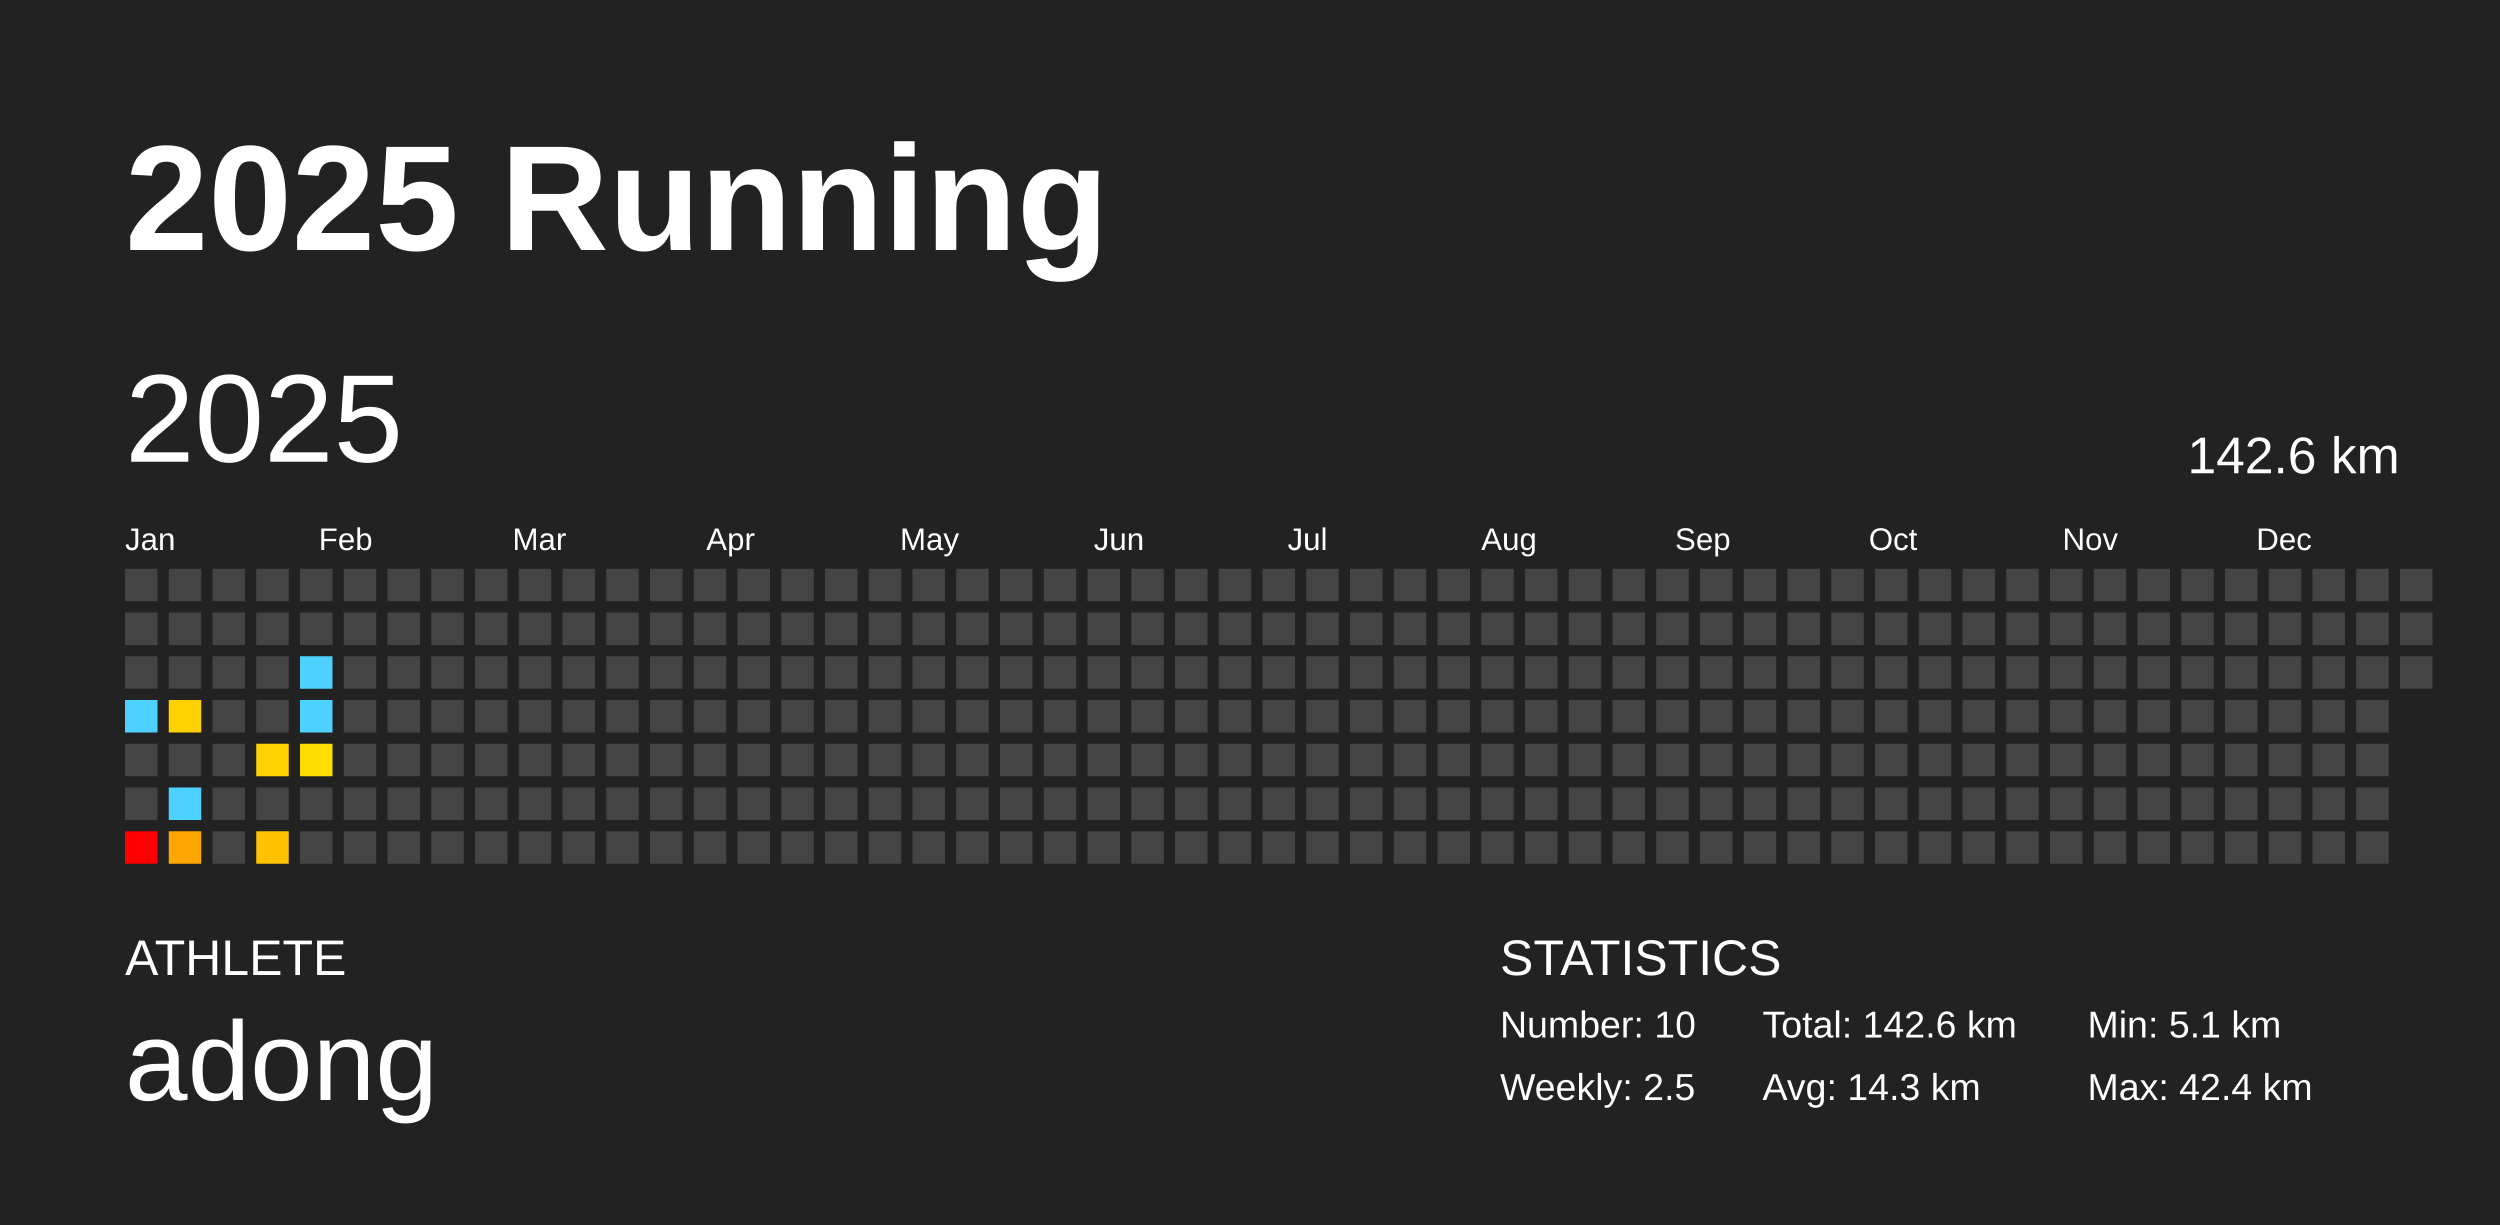
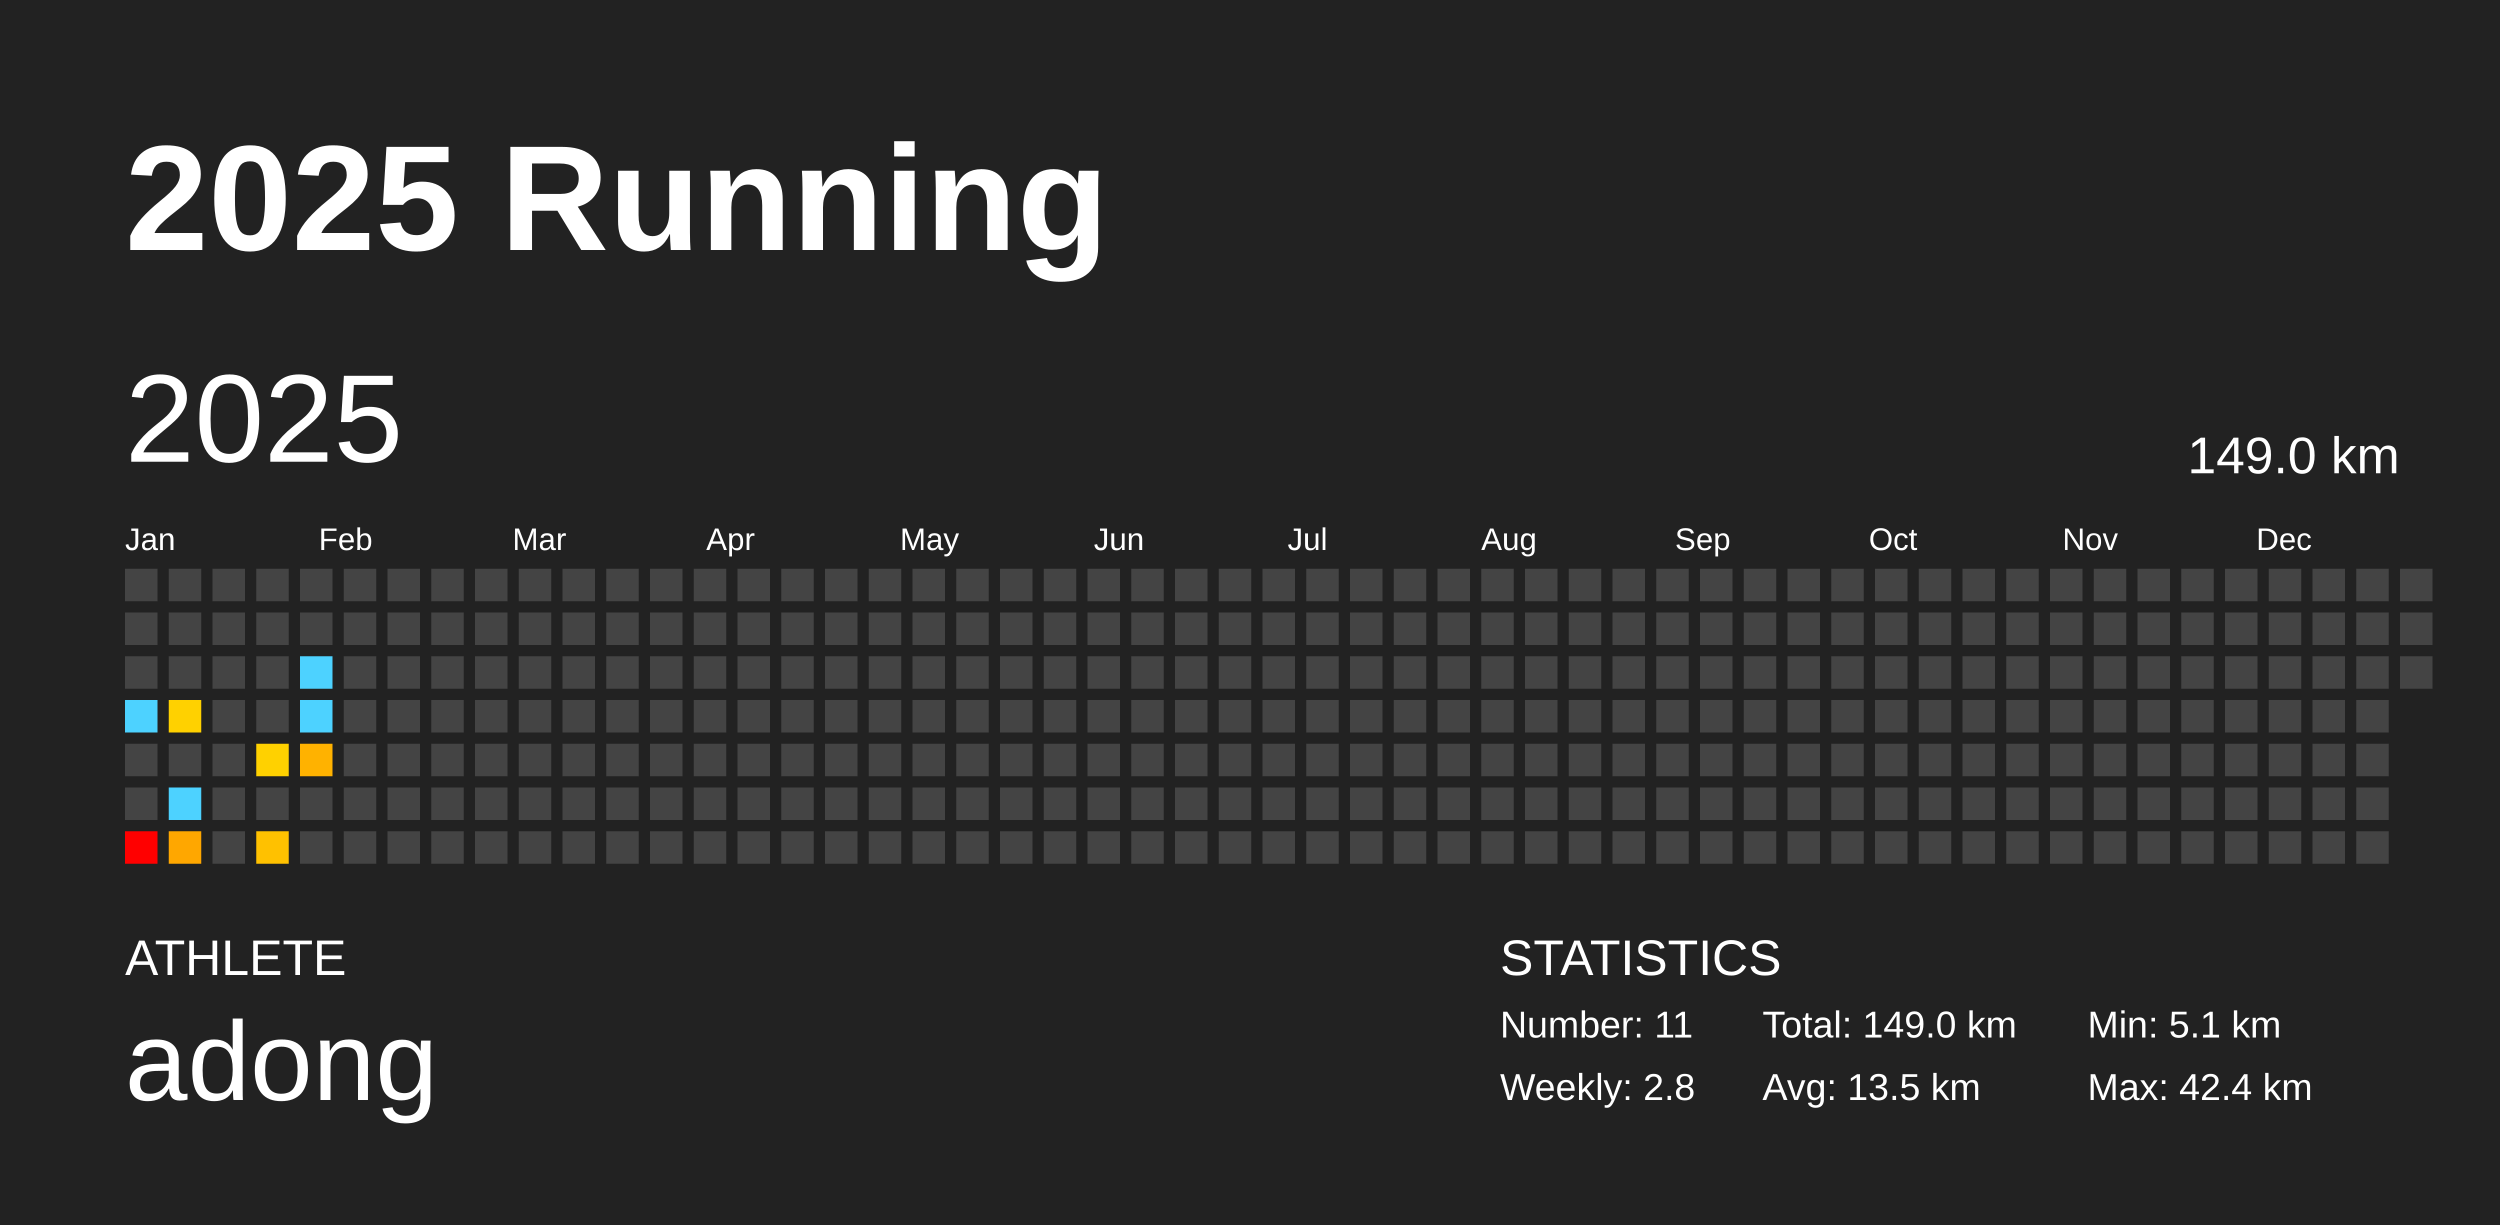
<svg xmlns="http://www.w3.org/2000/svg" baseProfile="full" height="98mm" version="1.1" viewBox="0,0,200,98" width="200mm">
  <defs />
  <rect fill="#222222" height="98" width="200" x="0" y="0" />
  <text fill="#FFFFFF" style="font-size:12px; font-family:Arial; font-weight:bold;" x="10" y="20">2025 Running</text>
  <text fill="#FFFFFF" style="font-size:4px; font-family:Arial" x="10" y="78">ATHLETE</text>
  <text fill="#FFFFFF" style="font-size:9px; font-family:Arial" x="10" y="88">adong</text>
  <text fill="#FFFFFF" style="font-size:4px; font-family:Arial" x="120" y="78">STATISTICS</text>
-   <text fill="#FFFFFF" style="font-size:3px; font-family:Arial" x="120" y="83">Number: 10</text>
-   <text fill="#FFFFFF" style="font-size:3px; font-family:Arial" x="120" y="88">Weekly: 2.5</text>
-   <text fill="#FFFFFF" style="font-size:3px; font-family:Arial" x="141" y="83">Total: 142.6 km</text>
-   <text fill="#FFFFFF" style="font-size:3px; font-family:Arial" x="141" y="88">Avg: 14.3 km</text>
+   <text fill="#FFFFFF" style="font-size:3px; font-family:Arial" x="120" y="83">Number: 11</text>
+   <text fill="#FFFFFF" style="font-size:3px; font-family:Arial" x="120" y="88">Weekly: 2.8</text>
+   <text fill="#FFFFFF" style="font-size:3px; font-family:Arial" x="141" y="83">Total: 149.0 km</text>
+   <text fill="#FFFFFF" style="font-size:3px; font-family:Arial" x="141" y="88">Avg: 13.5 km</text>
  <text fill="#FFFFFF" style="font-size:3px; font-family:Arial" x="167" y="83">Min: 5.1 km</text>
  <text fill="#FFFFFF" style="font-size:3px; font-family:Arial" x="167" y="88">Max: 42.4 km</text>
  <text dominant-baseline="hanging" fill="#FFFFFF" style="font-size:10.0px; font-family:Arial;" x="10" y="30">2025</text>
-   <text dominant-baseline="hanging" fill="#FFFFFF" style="font-size:4.125px; font-family:Arial;" x="175" y="35">142.6 km</text>
+   <text dominant-baseline="hanging" fill="#FFFFFF" style="font-size:4.125px; font-family:Arial;" x="175" y="35">149.0 km</text>
  <text fill="#FFFFFF" style="font-size:2.5px; font-family:Arial" x="10.0" y="44">Jan</text>
  <text fill="#FFFFFF" style="font-size:2.5px; font-family:Arial" x="25.5" y="44">Feb</text>
  <text fill="#FFFFFF" style="font-size:2.5px; font-family:Arial" x="41.0" y="44">Mar</text>
  <text fill="#FFFFFF" style="font-size:2.5px; font-family:Arial" x="56.5" y="44">Apr</text>
  <text fill="#FFFFFF" style="font-size:2.5px; font-family:Arial" x="72.0" y="44">May</text>
  <text fill="#FFFFFF" style="font-size:2.5px; font-family:Arial" x="87.5" y="44">Jun</text>
  <text fill="#FFFFFF" style="font-size:2.5px; font-family:Arial" x="103.0" y="44">Jul</text>
  <text fill="#FFFFFF" style="font-size:2.5px; font-family:Arial" x="118.5" y="44">Aug</text>
  <text fill="#FFFFFF" style="font-size:2.5px; font-family:Arial" x="134.0" y="44">Sep</text>
  <text fill="#FFFFFF" style="font-size:2.5px; font-family:Arial" x="149.5" y="44">Oct</text>
  <text fill="#FFFFFF" style="font-size:2.5px; font-family:Arial" x="165.0" y="44">Nov</text>
  <text fill="#FFFFFF" style="font-size:2.5px; font-family:Arial" x="180.5" y="44">Dec</text>
  <rect fill="#444444" height="2.6" width="2.6" x="10.0" y="45.5" />
  <rect fill="#444444" height="2.6" width="2.6" x="10.0" y="49.0" />
  <rect fill="#444444" height="2.6" width="2.6" x="10.0" y="52.5" />
  <rect fill="#4dd2ff" height="2.6" width="2.6" x="10.0" y="56.0" />
  <rect fill="#444444" height="2.6" width="2.6" x="10.0" y="59.5" />
  <rect fill="#444444" height="2.6" width="2.6" x="10.0" y="63.0" />
  <rect fill="red" height="2.6" width="2.6" x="10.0" y="66.5" />
  <rect fill="#444444" height="2.6" width="2.6" x="13.5" y="45.5" />
  <rect fill="#444444" height="2.6" width="2.6" x="13.5" y="49.0" />
  <rect fill="#444444" height="2.6" width="2.6" x="13.5" y="52.5" />
  <rect fill="#ffd100" height="2.6" width="2.6" x="13.5" y="56.0" />
  <rect fill="#444444" height="2.6" width="2.6" x="13.5" y="59.5" />
  <rect fill="#4dd2ff" height="2.6" width="2.6" x="13.5" y="63.0" />
  <rect fill="#ffa700" height="2.6" width="2.6" x="13.5" y="66.5" />
  <rect fill="#444444" height="2.6" width="2.6" x="17.0" y="45.5" />
  <rect fill="#444444" height="2.6" width="2.6" x="17.0" y="49.0" />
  <rect fill="#444444" height="2.6" width="2.6" x="17.0" y="52.5" />
  <rect fill="#444444" height="2.6" width="2.6" x="17.0" y="56.0" />
  <rect fill="#444444" height="2.6" width="2.6" x="17.0" y="59.5" />
  <rect fill="#444444" height="2.6" width="2.6" x="17.0" y="63.0" />
  <rect fill="#444444" height="2.6" width="2.6" x="17.0" y="66.5" />
  <rect fill="#444444" height="2.6" width="2.6" x="20.5" y="45.5" />
  <rect fill="#444444" height="2.6" width="2.6" x="20.5" y="49.0" />
  <rect fill="#444444" height="2.6" width="2.6" x="20.5" y="52.5" />
  <rect fill="#444444" height="2.6" width="2.6" x="20.5" y="56.0" />
  <rect fill="#ffd100" height="2.6" width="2.6" x="20.5" y="59.5" />
  <rect fill="#444444" height="2.6" width="2.6" x="20.5" y="63.0" />
  <rect fill="#ffc100" height="2.6" width="2.6" x="20.5" y="66.5" />
  <rect fill="#444444" height="2.6" width="2.6" x="24.0" y="45.5" />
  <rect fill="#444444" height="2.6" width="2.6" x="24.0" y="49.0" />
  <rect fill="#4dd2ff" height="2.6" width="2.6" x="24.0" y="52.5" />
  <rect fill="#4dd2ff" height="2.6" width="2.6" x="24.0" y="56.0" />
-   <rect fill="#ffdd00" height="2.6" width="2.6" x="24.0" y="59.5" />
+   <rect fill="#ffb200" height="2.6" width="2.6" x="24.0" y="59.5" />
  <rect fill="#444444" height="2.6" width="2.6" x="24.0" y="63.0" />
  <rect fill="#444444" height="2.6" width="2.6" x="24.0" y="66.5" />
  <rect fill="#444444" height="2.6" width="2.6" x="27.5" y="45.5" />
  <rect fill="#444444" height="2.6" width="2.6" x="27.5" y="49.0" />
  <rect fill="#444444" height="2.6" width="2.6" x="27.5" y="52.5" />
  <rect fill="#444444" height="2.6" width="2.6" x="27.5" y="56.0" />
  <rect fill="#444444" height="2.6" width="2.6" x="27.5" y="59.5" />
  <rect fill="#444444" height="2.6" width="2.6" x="27.5" y="63.0" />
  <rect fill="#444444" height="2.6" width="2.6" x="27.5" y="66.5" />
  <rect fill="#444444" height="2.6" width="2.6" x="31.0" y="45.5" />
  <rect fill="#444444" height="2.6" width="2.6" x="31.0" y="49.0" />
  <rect fill="#444444" height="2.6" width="2.6" x="31.0" y="52.5" />
  <rect fill="#444444" height="2.6" width="2.6" x="31.0" y="56.0" />
  <rect fill="#444444" height="2.6" width="2.6" x="31.0" y="59.5" />
  <rect fill="#444444" height="2.6" width="2.6" x="31.0" y="63.0" />
  <rect fill="#444444" height="2.6" width="2.6" x="31.0" y="66.5" />
  <rect fill="#444444" height="2.6" width="2.6" x="34.5" y="45.5" />
  <rect fill="#444444" height="2.6" width="2.6" x="34.5" y="49.0" />
  <rect fill="#444444" height="2.6" width="2.6" x="34.5" y="52.5" />
  <rect fill="#444444" height="2.6" width="2.6" x="34.5" y="56.0" />
  <rect fill="#444444" height="2.6" width="2.6" x="34.5" y="59.5" />
  <rect fill="#444444" height="2.6" width="2.6" x="34.5" y="63.0" />
  <rect fill="#444444" height="2.6" width="2.6" x="34.5" y="66.5" />
  <rect fill="#444444" height="2.6" width="2.6" x="38.0" y="45.5" />
  <rect fill="#444444" height="2.6" width="2.6" x="38.0" y="49.0" />
  <rect fill="#444444" height="2.6" width="2.6" x="38.0" y="52.5" />
  <rect fill="#444444" height="2.6" width="2.6" x="38.0" y="56.0" />
  <rect fill="#444444" height="2.6" width="2.6" x="38.0" y="59.5" />
  <rect fill="#444444" height="2.6" width="2.6" x="38.0" y="63.0" />
  <rect fill="#444444" height="2.6" width="2.6" x="38.0" y="66.5" />
  <rect fill="#444444" height="2.6" width="2.6" x="41.5" y="45.5" />
  <rect fill="#444444" height="2.6" width="2.6" x="41.5" y="49.0" />
  <rect fill="#444444" height="2.6" width="2.6" x="41.5" y="52.5" />
  <rect fill="#444444" height="2.6" width="2.6" x="41.5" y="56.0" />
  <rect fill="#444444" height="2.6" width="2.6" x="41.5" y="59.5" />
  <rect fill="#444444" height="2.6" width="2.6" x="41.5" y="63.0" />
  <rect fill="#444444" height="2.6" width="2.6" x="41.5" y="66.5" />
  <rect fill="#444444" height="2.6" width="2.6" x="45.0" y="45.5" />
  <rect fill="#444444" height="2.6" width="2.6" x="45.0" y="49.0" />
  <rect fill="#444444" height="2.6" width="2.6" x="45.0" y="52.5" />
  <rect fill="#444444" height="2.6" width="2.6" x="45.0" y="56.0" />
  <rect fill="#444444" height="2.6" width="2.6" x="45.0" y="59.5" />
  <rect fill="#444444" height="2.6" width="2.6" x="45.0" y="63.0" />
  <rect fill="#444444" height="2.6" width="2.6" x="45.0" y="66.5" />
  <rect fill="#444444" height="2.6" width="2.6" x="48.5" y="45.5" />
  <rect fill="#444444" height="2.6" width="2.6" x="48.5" y="49.0" />
  <rect fill="#444444" height="2.6" width="2.6" x="48.5" y="52.5" />
  <rect fill="#444444" height="2.6" width="2.6" x="48.5" y="56.0" />
  <rect fill="#444444" height="2.6" width="2.6" x="48.5" y="59.5" />
  <rect fill="#444444" height="2.6" width="2.6" x="48.5" y="63.0" />
  <rect fill="#444444" height="2.6" width="2.6" x="48.5" y="66.5" />
  <rect fill="#444444" height="2.6" width="2.6" x="52.0" y="45.5" />
  <rect fill="#444444" height="2.6" width="2.6" x="52.0" y="49.0" />
  <rect fill="#444444" height="2.6" width="2.6" x="52.0" y="52.5" />
  <rect fill="#444444" height="2.6" width="2.6" x="52.0" y="56.0" />
  <rect fill="#444444" height="2.6" width="2.6" x="52.0" y="59.5" />
  <rect fill="#444444" height="2.6" width="2.6" x="52.0" y="63.0" />
  <rect fill="#444444" height="2.6" width="2.6" x="52.0" y="66.5" />
  <rect fill="#444444" height="2.6" width="2.6" x="55.5" y="45.5" />
  <rect fill="#444444" height="2.6" width="2.6" x="55.5" y="49.0" />
  <rect fill="#444444" height="2.6" width="2.6" x="55.5" y="52.5" />
  <rect fill="#444444" height="2.6" width="2.6" x="55.5" y="56.0" />
  <rect fill="#444444" height="2.6" width="2.6" x="55.5" y="59.5" />
  <rect fill="#444444" height="2.6" width="2.6" x="55.5" y="63.0" />
  <rect fill="#444444" height="2.6" width="2.6" x="55.5" y="66.5" />
  <rect fill="#444444" height="2.6" width="2.6" x="59.0" y="45.5" />
  <rect fill="#444444" height="2.6" width="2.6" x="59.0" y="49.0" />
  <rect fill="#444444" height="2.6" width="2.6" x="59.0" y="52.5" />
  <rect fill="#444444" height="2.6" width="2.6" x="59.0" y="56.0" />
  <rect fill="#444444" height="2.6" width="2.6" x="59.0" y="59.5" />
  <rect fill="#444444" height="2.6" width="2.6" x="59.0" y="63.0" />
  <rect fill="#444444" height="2.6" width="2.6" x="59.0" y="66.5" />
  <rect fill="#444444" height="2.6" width="2.6" x="62.5" y="45.5" />
  <rect fill="#444444" height="2.6" width="2.6" x="62.5" y="49.0" />
  <rect fill="#444444" height="2.6" width="2.6" x="62.5" y="52.5" />
  <rect fill="#444444" height="2.6" width="2.6" x="62.5" y="56.0" />
  <rect fill="#444444" height="2.6" width="2.6" x="62.5" y="59.5" />
  <rect fill="#444444" height="2.6" width="2.6" x="62.5" y="63.0" />
  <rect fill="#444444" height="2.6" width="2.6" x="62.5" y="66.5" />
  <rect fill="#444444" height="2.6" width="2.6" x="66.0" y="45.5" />
  <rect fill="#444444" height="2.6" width="2.6" x="66.0" y="49.0" />
  <rect fill="#444444" height="2.6" width="2.6" x="66.0" y="52.5" />
  <rect fill="#444444" height="2.6" width="2.6" x="66.0" y="56.0" />
  <rect fill="#444444" height="2.6" width="2.6" x="66.0" y="59.5" />
  <rect fill="#444444" height="2.6" width="2.6" x="66.0" y="63.0" />
  <rect fill="#444444" height="2.6" width="2.6" x="66.0" y="66.5" />
  <rect fill="#444444" height="2.6" width="2.6" x="69.5" y="45.5" />
  <rect fill="#444444" height="2.6" width="2.6" x="69.5" y="49.0" />
  <rect fill="#444444" height="2.6" width="2.6" x="69.5" y="52.5" />
  <rect fill="#444444" height="2.6" width="2.6" x="69.5" y="56.0" />
  <rect fill="#444444" height="2.6" width="2.6" x="69.5" y="59.5" />
  <rect fill="#444444" height="2.6" width="2.6" x="69.5" y="63.0" />
  <rect fill="#444444" height="2.6" width="2.6" x="69.5" y="66.5" />
  <rect fill="#444444" height="2.6" width="2.6" x="73.0" y="45.5" />
  <rect fill="#444444" height="2.6" width="2.6" x="73.0" y="49.0" />
  <rect fill="#444444" height="2.6" width="2.6" x="73.0" y="52.5" />
  <rect fill="#444444" height="2.6" width="2.6" x="73.0" y="56.0" />
  <rect fill="#444444" height="2.6" width="2.6" x="73.0" y="59.5" />
  <rect fill="#444444" height="2.6" width="2.6" x="73.0" y="63.0" />
  <rect fill="#444444" height="2.6" width="2.6" x="73.0" y="66.5" />
  <rect fill="#444444" height="2.6" width="2.6" x="76.5" y="45.5" />
  <rect fill="#444444" height="2.6" width="2.6" x="76.5" y="49.0" />
  <rect fill="#444444" height="2.6" width="2.6" x="76.5" y="52.5" />
  <rect fill="#444444" height="2.6" width="2.6" x="76.5" y="56.0" />
  <rect fill="#444444" height="2.6" width="2.6" x="76.5" y="59.5" />
  <rect fill="#444444" height="2.6" width="2.6" x="76.5" y="63.0" />
  <rect fill="#444444" height="2.6" width="2.6" x="76.5" y="66.5" />
  <rect fill="#444444" height="2.6" width="2.6" x="80.0" y="45.5" />
  <rect fill="#444444" height="2.6" width="2.6" x="80.0" y="49.0" />
  <rect fill="#444444" height="2.6" width="2.6" x="80.0" y="52.5" />
  <rect fill="#444444" height="2.6" width="2.6" x="80.0" y="56.0" />
  <rect fill="#444444" height="2.6" width="2.6" x="80.0" y="59.5" />
  <rect fill="#444444" height="2.6" width="2.6" x="80.0" y="63.0" />
  <rect fill="#444444" height="2.6" width="2.6" x="80.0" y="66.5" />
  <rect fill="#444444" height="2.6" width="2.6" x="83.5" y="45.5" />
  <rect fill="#444444" height="2.6" width="2.6" x="83.5" y="49.0" />
  <rect fill="#444444" height="2.6" width="2.6" x="83.5" y="52.5" />
  <rect fill="#444444" height="2.6" width="2.6" x="83.5" y="56.0" />
  <rect fill="#444444" height="2.6" width="2.6" x="83.5" y="59.5" />
  <rect fill="#444444" height="2.6" width="2.6" x="83.5" y="63.0" />
  <rect fill="#444444" height="2.6" width="2.6" x="83.5" y="66.5" />
  <rect fill="#444444" height="2.6" width="2.6" x="87.0" y="45.5" />
  <rect fill="#444444" height="2.6" width="2.6" x="87.0" y="49.0" />
  <rect fill="#444444" height="2.6" width="2.6" x="87.0" y="52.5" />
  <rect fill="#444444" height="2.6" width="2.6" x="87.0" y="56.0" />
  <rect fill="#444444" height="2.6" width="2.6" x="87.0" y="59.5" />
  <rect fill="#444444" height="2.6" width="2.6" x="87.0" y="63.0" />
  <rect fill="#444444" height="2.6" width="2.6" x="87.0" y="66.5" />
  <rect fill="#444444" height="2.6" width="2.6" x="90.5" y="45.5" />
  <rect fill="#444444" height="2.6" width="2.6" x="90.5" y="49.0" />
  <rect fill="#444444" height="2.6" width="2.6" x="90.5" y="52.5" />
  <rect fill="#444444" height="2.6" width="2.6" x="90.5" y="56.0" />
  <rect fill="#444444" height="2.6" width="2.6" x="90.5" y="59.5" />
  <rect fill="#444444" height="2.6" width="2.6" x="90.5" y="63.0" />
  <rect fill="#444444" height="2.6" width="2.6" x="90.5" y="66.5" />
  <rect fill="#444444" height="2.6" width="2.6" x="94.0" y="45.5" />
  <rect fill="#444444" height="2.6" width="2.6" x="94.0" y="49.0" />
  <rect fill="#444444" height="2.6" width="2.6" x="94.0" y="52.5" />
  <rect fill="#444444" height="2.6" width="2.6" x="94.0" y="56.0" />
  <rect fill="#444444" height="2.6" width="2.6" x="94.0" y="59.5" />
  <rect fill="#444444" height="2.6" width="2.6" x="94.0" y="63.0" />
  <rect fill="#444444" height="2.6" width="2.6" x="94.0" y="66.5" />
  <rect fill="#444444" height="2.6" width="2.6" x="97.5" y="45.5" />
  <rect fill="#444444" height="2.6" width="2.6" x="97.5" y="49.0" />
  <rect fill="#444444" height="2.6" width="2.6" x="97.5" y="52.5" />
  <rect fill="#444444" height="2.6" width="2.6" x="97.5" y="56.0" />
  <rect fill="#444444" height="2.6" width="2.6" x="97.5" y="59.5" />
  <rect fill="#444444" height="2.6" width="2.6" x="97.5" y="63.0" />
  <rect fill="#444444" height="2.6" width="2.6" x="97.5" y="66.5" />
  <rect fill="#444444" height="2.6" width="2.6" x="101.0" y="45.5" />
  <rect fill="#444444" height="2.6" width="2.6" x="101.0" y="49.0" />
  <rect fill="#444444" height="2.6" width="2.6" x="101.0" y="52.5" />
  <rect fill="#444444" height="2.6" width="2.6" x="101.0" y="56.0" />
  <rect fill="#444444" height="2.6" width="2.6" x="101.0" y="59.5" />
  <rect fill="#444444" height="2.6" width="2.6" x="101.0" y="63.0" />
  <rect fill="#444444" height="2.6" width="2.6" x="101.0" y="66.5" />
  <rect fill="#444444" height="2.6" width="2.6" x="104.5" y="45.5" />
  <rect fill="#444444" height="2.6" width="2.6" x="104.5" y="49.0" />
  <rect fill="#444444" height="2.6" width="2.6" x="104.5" y="52.5" />
  <rect fill="#444444" height="2.6" width="2.6" x="104.5" y="56.0" />
  <rect fill="#444444" height="2.6" width="2.6" x="104.5" y="59.5" />
  <rect fill="#444444" height="2.6" width="2.6" x="104.5" y="63.0" />
  <rect fill="#444444" height="2.6" width="2.6" x="104.5" y="66.5" />
  <rect fill="#444444" height="2.6" width="2.6" x="108.0" y="45.5" />
  <rect fill="#444444" height="2.6" width="2.6" x="108.0" y="49.0" />
  <rect fill="#444444" height="2.6" width="2.6" x="108.0" y="52.5" />
  <rect fill="#444444" height="2.6" width="2.6" x="108.0" y="56.0" />
  <rect fill="#444444" height="2.6" width="2.6" x="108.0" y="59.5" />
  <rect fill="#444444" height="2.6" width="2.6" x="108.0" y="63.0" />
  <rect fill="#444444" height="2.6" width="2.6" x="108.0" y="66.5" />
  <rect fill="#444444" height="2.6" width="2.6" x="111.5" y="45.5" />
  <rect fill="#444444" height="2.6" width="2.6" x="111.5" y="49.0" />
  <rect fill="#444444" height="2.6" width="2.6" x="111.5" y="52.5" />
  <rect fill="#444444" height="2.6" width="2.6" x="111.5" y="56.0" />
  <rect fill="#444444" height="2.6" width="2.6" x="111.5" y="59.5" />
  <rect fill="#444444" height="2.6" width="2.6" x="111.5" y="63.0" />
  <rect fill="#444444" height="2.6" width="2.6" x="111.5" y="66.5" />
  <rect fill="#444444" height="2.6" width="2.6" x="115.0" y="45.5" />
  <rect fill="#444444" height="2.6" width="2.6" x="115.0" y="49.0" />
  <rect fill="#444444" height="2.6" width="2.6" x="115.0" y="52.5" />
  <rect fill="#444444" height="2.6" width="2.6" x="115.0" y="56.0" />
  <rect fill="#444444" height="2.6" width="2.6" x="115.0" y="59.5" />
  <rect fill="#444444" height="2.6" width="2.6" x="115.0" y="63.0" />
  <rect fill="#444444" height="2.6" width="2.6" x="115.0" y="66.5" />
  <rect fill="#444444" height="2.6" width="2.6" x="118.5" y="45.5" />
  <rect fill="#444444" height="2.6" width="2.6" x="118.5" y="49.0" />
  <rect fill="#444444" height="2.6" width="2.6" x="118.5" y="52.5" />
  <rect fill="#444444" height="2.6" width="2.6" x="118.5" y="56.0" />
  <rect fill="#444444" height="2.6" width="2.6" x="118.5" y="59.5" />
  <rect fill="#444444" height="2.6" width="2.6" x="118.5" y="63.0" />
  <rect fill="#444444" height="2.6" width="2.6" x="118.5" y="66.5" />
  <rect fill="#444444" height="2.6" width="2.6" x="122.0" y="45.5" />
  <rect fill="#444444" height="2.6" width="2.6" x="122.0" y="49.0" />
  <rect fill="#444444" height="2.6" width="2.6" x="122.0" y="52.5" />
  <rect fill="#444444" height="2.6" width="2.6" x="122.0" y="56.0" />
  <rect fill="#444444" height="2.6" width="2.6" x="122.0" y="59.5" />
  <rect fill="#444444" height="2.6" width="2.6" x="122.0" y="63.0" />
  <rect fill="#444444" height="2.6" width="2.6" x="122.0" y="66.5" />
  <rect fill="#444444" height="2.6" width="2.6" x="125.5" y="45.5" />
  <rect fill="#444444" height="2.6" width="2.6" x="125.5" y="49.0" />
  <rect fill="#444444" height="2.6" width="2.6" x="125.5" y="52.5" />
  <rect fill="#444444" height="2.6" width="2.6" x="125.5" y="56.0" />
  <rect fill="#444444" height="2.6" width="2.6" x="125.5" y="59.5" />
  <rect fill="#444444" height="2.6" width="2.6" x="125.5" y="63.0" />
  <rect fill="#444444" height="2.6" width="2.6" x="125.5" y="66.5" />
  <rect fill="#444444" height="2.6" width="2.6" x="129.0" y="45.5" />
  <rect fill="#444444" height="2.6" width="2.6" x="129.0" y="49.0" />
  <rect fill="#444444" height="2.6" width="2.6" x="129.0" y="52.5" />
  <rect fill="#444444" height="2.6" width="2.6" x="129.0" y="56.0" />
  <rect fill="#444444" height="2.6" width="2.6" x="129.0" y="59.5" />
  <rect fill="#444444" height="2.6" width="2.6" x="129.0" y="63.0" />
  <rect fill="#444444" height="2.6" width="2.6" x="129.0" y="66.5" />
  <rect fill="#444444" height="2.6" width="2.6" x="132.5" y="45.5" />
  <rect fill="#444444" height="2.6" width="2.6" x="132.5" y="49.0" />
  <rect fill="#444444" height="2.6" width="2.6" x="132.5" y="52.5" />
  <rect fill="#444444" height="2.6" width="2.6" x="132.5" y="56.0" />
  <rect fill="#444444" height="2.6" width="2.6" x="132.5" y="59.5" />
  <rect fill="#444444" height="2.6" width="2.6" x="132.5" y="63.0" />
  <rect fill="#444444" height="2.6" width="2.6" x="132.5" y="66.5" />
  <rect fill="#444444" height="2.6" width="2.6" x="136.0" y="45.5" />
  <rect fill="#444444" height="2.6" width="2.6" x="136.0" y="49.0" />
  <rect fill="#444444" height="2.6" width="2.6" x="136.0" y="52.5" />
  <rect fill="#444444" height="2.6" width="2.6" x="136.0" y="56.0" />
  <rect fill="#444444" height="2.6" width="2.6" x="136.0" y="59.5" />
  <rect fill="#444444" height="2.6" width="2.6" x="136.0" y="63.0" />
  <rect fill="#444444" height="2.6" width="2.6" x="136.0" y="66.5" />
  <rect fill="#444444" height="2.6" width="2.6" x="139.5" y="45.5" />
  <rect fill="#444444" height="2.6" width="2.6" x="139.5" y="49.0" />
  <rect fill="#444444" height="2.6" width="2.6" x="139.5" y="52.5" />
  <rect fill="#444444" height="2.6" width="2.6" x="139.5" y="56.0" />
  <rect fill="#444444" height="2.6" width="2.6" x="139.5" y="59.5" />
  <rect fill="#444444" height="2.6" width="2.6" x="139.5" y="63.0" />
  <rect fill="#444444" height="2.6" width="2.6" x="139.5" y="66.5" />
  <rect fill="#444444" height="2.6" width="2.6" x="143.0" y="45.5" />
  <rect fill="#444444" height="2.6" width="2.6" x="143.0" y="49.0" />
  <rect fill="#444444" height="2.6" width="2.6" x="143.0" y="52.5" />
  <rect fill="#444444" height="2.6" width="2.6" x="143.0" y="56.0" />
  <rect fill="#444444" height="2.6" width="2.6" x="143.0" y="59.5" />
  <rect fill="#444444" height="2.6" width="2.6" x="143.0" y="63.0" />
  <rect fill="#444444" height="2.6" width="2.6" x="143.0" y="66.5" />
  <rect fill="#444444" height="2.6" width="2.6" x="146.5" y="45.5" />
  <rect fill="#444444" height="2.6" width="2.6" x="146.5" y="49.0" />
  <rect fill="#444444" height="2.6" width="2.6" x="146.5" y="52.5" />
  <rect fill="#444444" height="2.6" width="2.6" x="146.5" y="56.0" />
  <rect fill="#444444" height="2.6" width="2.6" x="146.5" y="59.5" />
  <rect fill="#444444" height="2.6" width="2.6" x="146.5" y="63.0" />
  <rect fill="#444444" height="2.6" width="2.6" x="146.5" y="66.5" />
  <rect fill="#444444" height="2.6" width="2.6" x="150.0" y="45.5" />
  <rect fill="#444444" height="2.6" width="2.6" x="150.0" y="49.0" />
  <rect fill="#444444" height="2.6" width="2.6" x="150.0" y="52.5" />
  <rect fill="#444444" height="2.6" width="2.6" x="150.0" y="56.0" />
  <rect fill="#444444" height="2.6" width="2.6" x="150.0" y="59.5" />
  <rect fill="#444444" height="2.6" width="2.6" x="150.0" y="63.0" />
  <rect fill="#444444" height="2.6" width="2.6" x="150.0" y="66.5" />
  <rect fill="#444444" height="2.6" width="2.6" x="153.5" y="45.5" />
  <rect fill="#444444" height="2.6" width="2.6" x="153.5" y="49.0" />
  <rect fill="#444444" height="2.6" width="2.6" x="153.5" y="52.5" />
  <rect fill="#444444" height="2.6" width="2.6" x="153.5" y="56.0" />
  <rect fill="#444444" height="2.6" width="2.6" x="153.5" y="59.5" />
  <rect fill="#444444" height="2.6" width="2.6" x="153.5" y="63.0" />
  <rect fill="#444444" height="2.6" width="2.6" x="153.5" y="66.5" />
  <rect fill="#444444" height="2.6" width="2.6" x="157.0" y="45.5" />
  <rect fill="#444444" height="2.6" width="2.6" x="157.0" y="49.0" />
  <rect fill="#444444" height="2.6" width="2.6" x="157.0" y="52.5" />
  <rect fill="#444444" height="2.6" width="2.6" x="157.0" y="56.0" />
  <rect fill="#444444" height="2.6" width="2.6" x="157.0" y="59.5" />
  <rect fill="#444444" height="2.6" width="2.6" x="157.0" y="63.0" />
  <rect fill="#444444" height="2.6" width="2.6" x="157.0" y="66.5" />
  <rect fill="#444444" height="2.6" width="2.6" x="160.5" y="45.5" />
  <rect fill="#444444" height="2.6" width="2.6" x="160.5" y="49.0" />
  <rect fill="#444444" height="2.6" width="2.6" x="160.5" y="52.5" />
  <rect fill="#444444" height="2.6" width="2.6" x="160.5" y="56.0" />
  <rect fill="#444444" height="2.6" width="2.6" x="160.5" y="59.5" />
  <rect fill="#444444" height="2.6" width="2.6" x="160.5" y="63.0" />
  <rect fill="#444444" height="2.6" width="2.6" x="160.5" y="66.5" />
  <rect fill="#444444" height="2.6" width="2.6" x="164.0" y="45.5" />
  <rect fill="#444444" height="2.6" width="2.6" x="164.0" y="49.0" />
  <rect fill="#444444" height="2.6" width="2.6" x="164.0" y="52.5" />
  <rect fill="#444444" height="2.6" width="2.6" x="164.0" y="56.0" />
  <rect fill="#444444" height="2.6" width="2.6" x="164.0" y="59.5" />
  <rect fill="#444444" height="2.6" width="2.6" x="164.0" y="63.0" />
  <rect fill="#444444" height="2.6" width="2.6" x="164.0" y="66.5" />
  <rect fill="#444444" height="2.6" width="2.6" x="167.5" y="45.5" />
  <rect fill="#444444" height="2.6" width="2.6" x="167.5" y="49.0" />
  <rect fill="#444444" height="2.6" width="2.6" x="167.5" y="52.5" />
  <rect fill="#444444" height="2.6" width="2.6" x="167.5" y="56.0" />
  <rect fill="#444444" height="2.6" width="2.6" x="167.5" y="59.5" />
  <rect fill="#444444" height="2.6" width="2.6" x="167.5" y="63.0" />
  <rect fill="#444444" height="2.6" width="2.6" x="167.5" y="66.5" />
  <rect fill="#444444" height="2.6" width="2.6" x="171.0" y="45.5" />
  <rect fill="#444444" height="2.6" width="2.6" x="171.0" y="49.0" />
  <rect fill="#444444" height="2.6" width="2.6" x="171.0" y="52.5" />
  <rect fill="#444444" height="2.6" width="2.6" x="171.0" y="56.0" />
  <rect fill="#444444" height="2.6" width="2.6" x="171.0" y="59.5" />
  <rect fill="#444444" height="2.6" width="2.6" x="171.0" y="63.0" />
  <rect fill="#444444" height="2.6" width="2.6" x="171.0" y="66.5" />
  <rect fill="#444444" height="2.6" width="2.6" x="174.5" y="45.5" />
  <rect fill="#444444" height="2.6" width="2.6" x="174.5" y="49.0" />
  <rect fill="#444444" height="2.6" width="2.6" x="174.5" y="52.5" />
  <rect fill="#444444" height="2.6" width="2.6" x="174.5" y="56.0" />
  <rect fill="#444444" height="2.6" width="2.6" x="174.5" y="59.5" />
  <rect fill="#444444" height="2.6" width="2.6" x="174.5" y="63.0" />
  <rect fill="#444444" height="2.6" width="2.6" x="174.5" y="66.5" />
  <rect fill="#444444" height="2.6" width="2.6" x="178.0" y="45.5" />
  <rect fill="#444444" height="2.6" width="2.6" x="178.0" y="49.0" />
  <rect fill="#444444" height="2.6" width="2.6" x="178.0" y="52.5" />
  <rect fill="#444444" height="2.6" width="2.6" x="178.0" y="56.0" />
  <rect fill="#444444" height="2.6" width="2.6" x="178.0" y="59.5" />
  <rect fill="#444444" height="2.6" width="2.6" x="178.0" y="63.0" />
  <rect fill="#444444" height="2.6" width="2.6" x="178.0" y="66.5" />
  <rect fill="#444444" height="2.6" width="2.6" x="181.5" y="45.5" />
  <rect fill="#444444" height="2.6" width="2.6" x="181.5" y="49.0" />
  <rect fill="#444444" height="2.6" width="2.6" x="181.5" y="52.5" />
  <rect fill="#444444" height="2.6" width="2.6" x="181.5" y="56.0" />
  <rect fill="#444444" height="2.6" width="2.6" x="181.5" y="59.5" />
  <rect fill="#444444" height="2.6" width="2.6" x="181.5" y="63.0" />
  <rect fill="#444444" height="2.6" width="2.6" x="181.5" y="66.5" />
  <rect fill="#444444" height="2.6" width="2.6" x="185.0" y="45.5" />
  <rect fill="#444444" height="2.6" width="2.6" x="185.0" y="49.0" />
  <rect fill="#444444" height="2.6" width="2.6" x="185.0" y="52.5" />
  <rect fill="#444444" height="2.6" width="2.6" x="185.0" y="56.0" />
  <rect fill="#444444" height="2.6" width="2.6" x="185.0" y="59.5" />
  <rect fill="#444444" height="2.6" width="2.6" x="185.0" y="63.0" />
  <rect fill="#444444" height="2.6" width="2.6" x="185.0" y="66.5" />
  <rect fill="#444444" height="2.6" width="2.6" x="188.5" y="45.5" />
  <rect fill="#444444" height="2.6" width="2.6" x="188.5" y="49.0" />
  <rect fill="#444444" height="2.6" width="2.6" x="188.5" y="52.5" />
  <rect fill="#444444" height="2.6" width="2.6" x="188.5" y="56.0" />
  <rect fill="#444444" height="2.6" width="2.6" x="188.5" y="59.5" />
  <rect fill="#444444" height="2.6" width="2.6" x="188.5" y="63.0" />
  <rect fill="#444444" height="2.6" width="2.6" x="188.5" y="66.5" />
  <rect fill="#444444" height="2.6" width="2.6" x="192.0" y="45.5" />
  <rect fill="#444444" height="2.6" width="2.6" x="192.0" y="49.0" />
  <rect fill="#444444" height="2.6" width="2.6" x="192.0" y="52.5" />
</svg>
